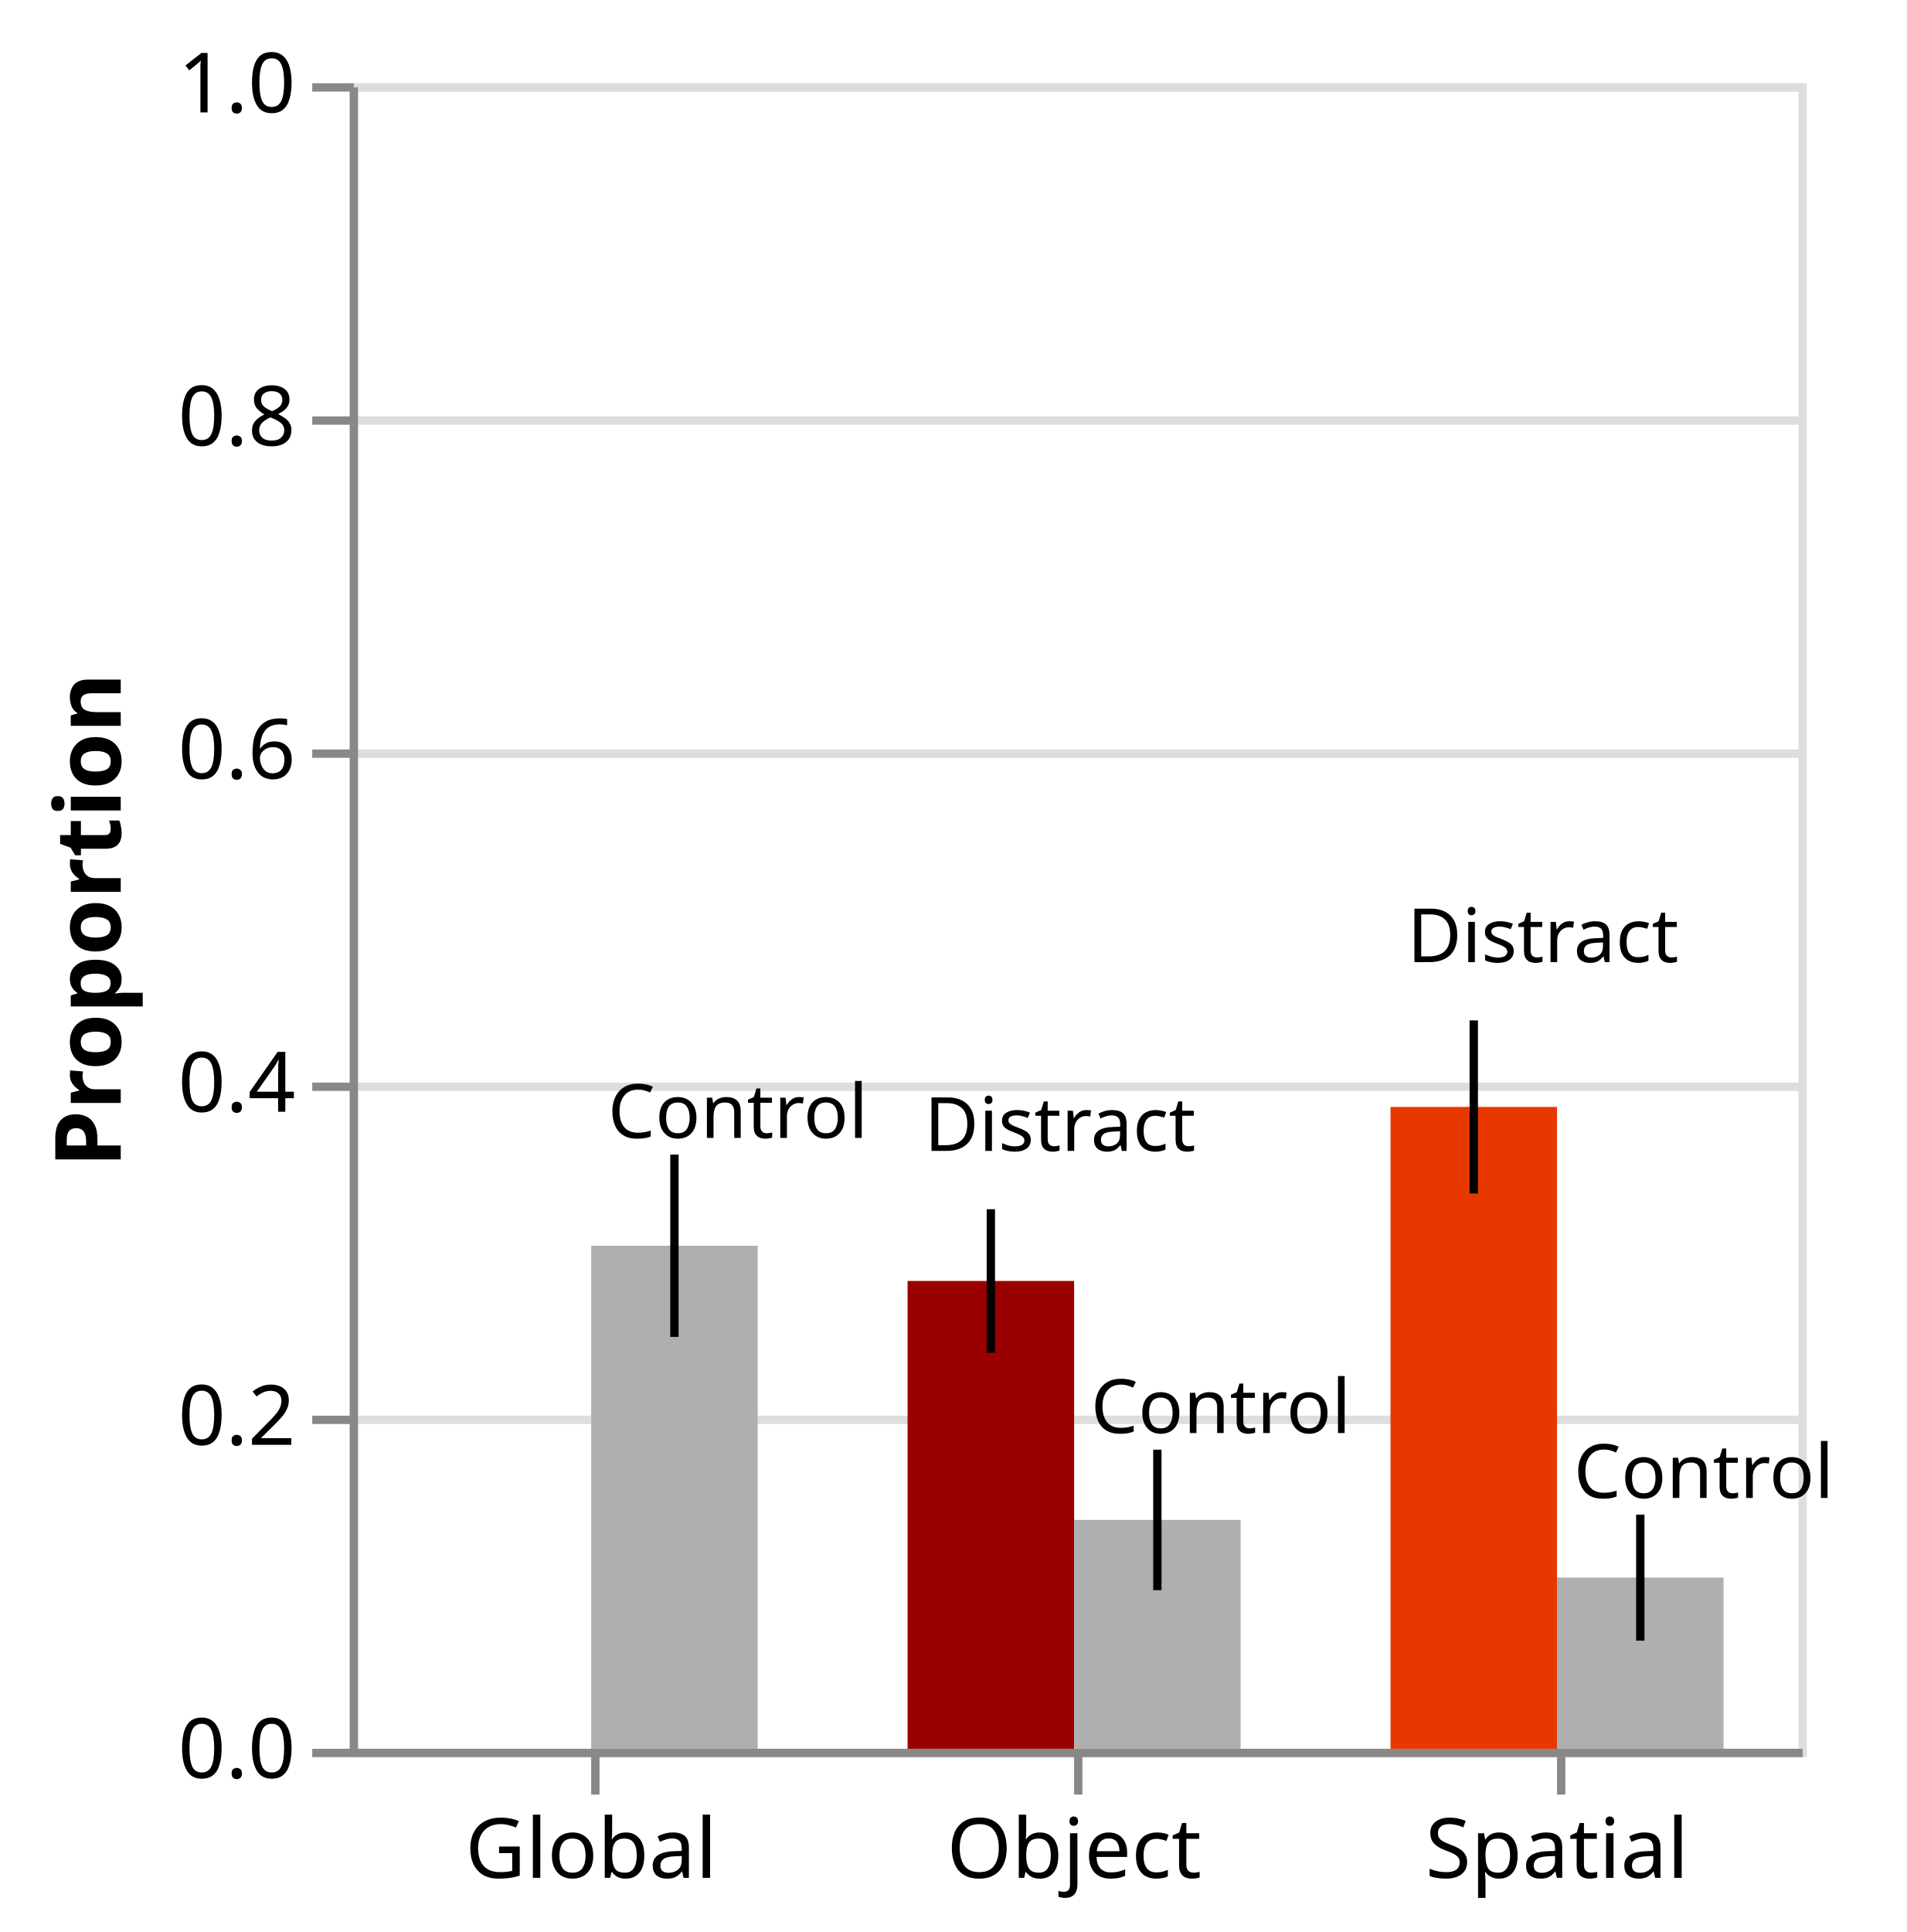
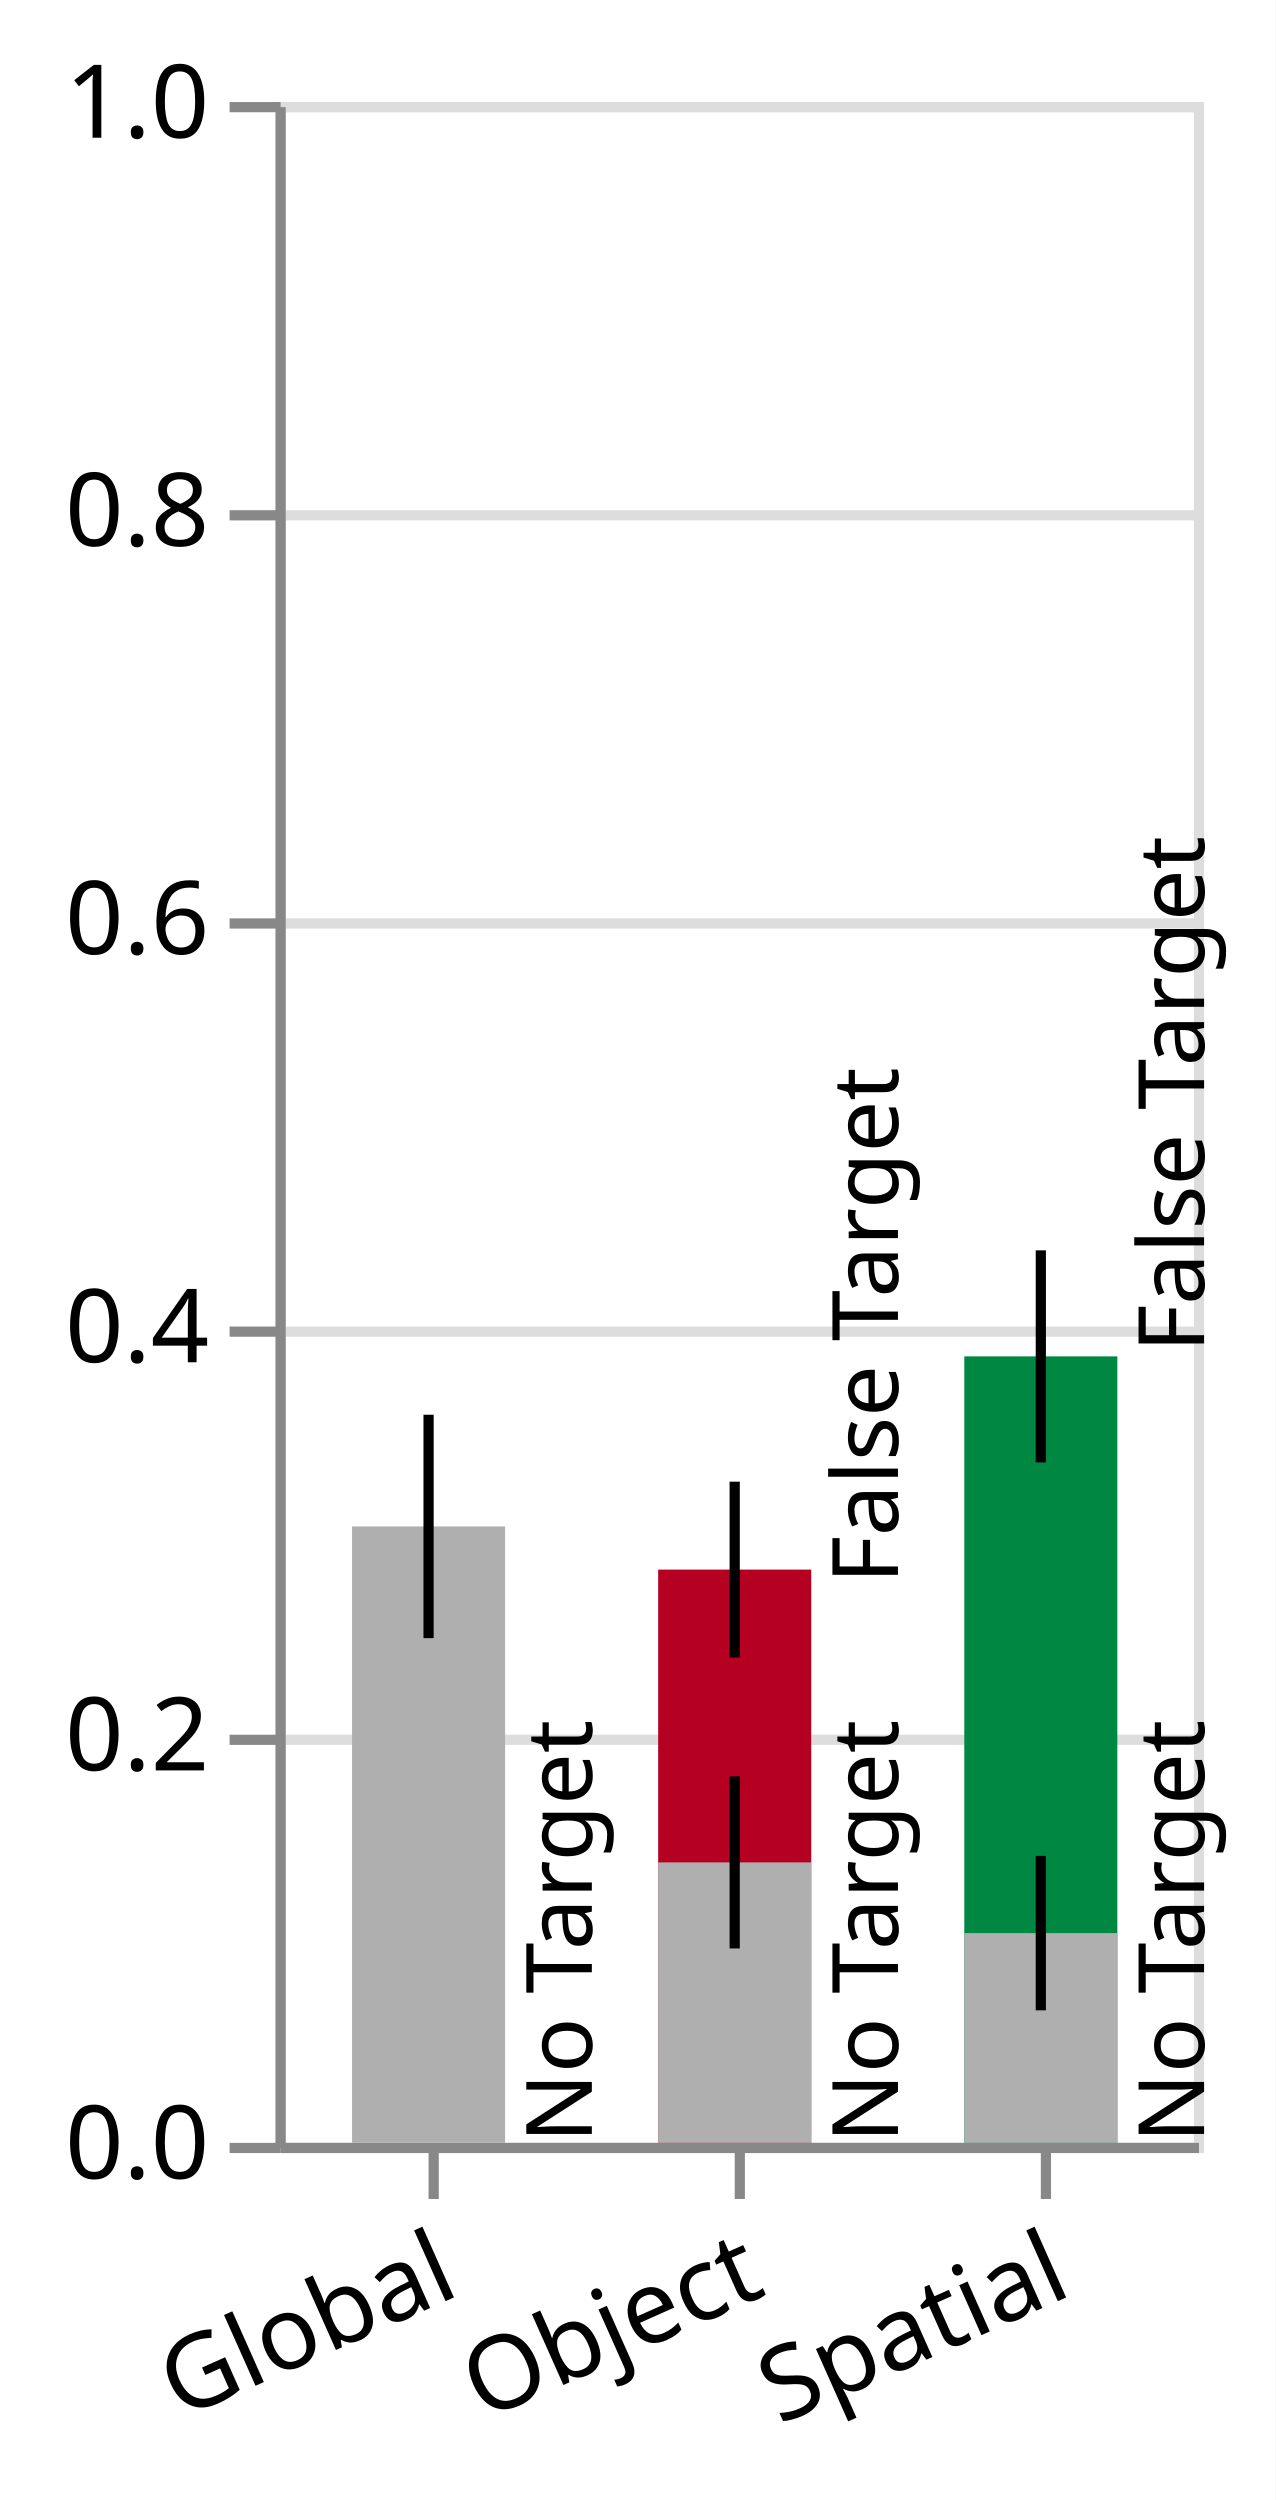
- <svg xmlns="http://www.w3.org/2000/svg" class="marks" width="229" height="232" viewBox="0 0 229 232" version="1.1">
-   <rect width="229" height="232" fill="white" />
-   <g fill="none" stroke-miterlimit="10" transform="translate(42,10)">
+ <svg xmlns="http://www.w3.org/2000/svg" class="marks" width="125" height="245" viewBox="0 0 125 245" version="1.1">
+   <rect width="125" height="245" fill="white" />
+   <g fill="none" stroke-miterlimit="10" transform="translate(27,10)">
    <g class="mark-group role-frame root" role="graphics-object" aria-roledescription="group mark container">
      <g transform="translate(0,0)">
-         <path class="background" aria-hidden="true" d="M0.5,0.5h174v200h-174Z" stroke="#ddd" />
+         <path class="background" aria-hidden="true" d="M0.5,0.5h90v200h-90Z" stroke="#ddd" />
        <g>
          <g class="mark-group role-axis" aria-hidden="true">
            <g transform="translate(0.5,0.5)">
              <path class="background" aria-hidden="true" d="M0,0h0v0h0Z" pointer-events="none" />
              <g>
                <g class="mark-rule role-axis-grid" pointer-events="none">
-                   <line transform="translate(0,200)" x2="174" y2="0" stroke="#ddd" stroke-width="1" opacity="1" />
-                   <line transform="translate(0,160)" x2="174" y2="0" stroke="#ddd" stroke-width="1" opacity="1" />
-                   <line transform="translate(0,120)" x2="174" y2="0" stroke="#ddd" stroke-width="1" opacity="1" />
-                   <line transform="translate(0,80)" x2="174" y2="0" stroke="#ddd" stroke-width="1" opacity="1" />
-                   <line transform="translate(0,40)" x2="174" y2="0" stroke="#ddd" stroke-width="1" opacity="1" />
-                   <line transform="translate(0,0)" x2="174" y2="0" stroke="#ddd" stroke-width="1" opacity="1" />
+                   <line transform="translate(0,200)" x2="90" y2="0" stroke="#ddd" stroke-width="1" opacity="1" />
+                   <line transform="translate(0,160)" x2="90" y2="0" stroke="#ddd" stroke-width="1" opacity="1" />
+                   <line transform="translate(0,120)" x2="90" y2="0" stroke="#ddd" stroke-width="1" opacity="1" />
+                   <line transform="translate(0,80)" x2="90" y2="0" stroke="#ddd" stroke-width="1" opacity="1" />
+                   <line transform="translate(0,40)" x2="90" y2="0" stroke="#ddd" stroke-width="1" opacity="1" />
+                   <line transform="translate(0,0)" x2="90" y2="0" stroke="#ddd" stroke-width="1" opacity="1" />
                </g>
              </g>
              <path class="foreground" aria-hidden="true" d="" pointer-events="none" display="none" />
            </g>
          </g>
          <g class="mark-group role-axis" role="graphics-symbol" aria-roledescription="axis" aria-label="X-axis for a discrete scale with 3 values: global, object, spatial">
            <g transform="translate(0.5,200.5)">
              <path class="background" aria-hidden="true" d="M0,0h0v0h0Z" pointer-events="none" />
              <g>
                <g class="mark-rule role-axis-tick" pointer-events="none">
-                   <line transform="translate(29,0)" x2="0" y2="5" stroke="#888" stroke-width="1" opacity="1" />
-                   <line transform="translate(87,0)" x2="0" y2="5" stroke="#888" stroke-width="1" opacity="1" />
-                   <line transform="translate(145,0)" x2="0" y2="5" stroke="#888" stroke-width="1" opacity="1" />
+                   <line transform="translate(15,0)" x2="0" y2="5" stroke="#888" stroke-width="1" opacity="1" />
+                   <line transform="translate(45,0)" x2="0" y2="5" stroke="#888" stroke-width="1" opacity="1" />
+                   <line transform="translate(75,0)" x2="0" y2="5" stroke="#888" stroke-width="1" opacity="1" />
                </g>
                <g class="mark-text role-axis-label" pointer-events="none">
-                   <text text-anchor="middle" transform="translate(28.5,15)" font-family="sans-serif" font-size="10px" fill="#000" opacity="1">Global</text>
-                   <text text-anchor="middle" transform="translate(86.5,15)" font-family="sans-serif" font-size="10px" fill="#000" opacity="1">Object</text>
-                   <text text-anchor="middle" transform="translate(144.5,15)" font-family="sans-serif" font-size="10px" fill="#000" opacity="1">Spatial</text>
+                   <text text-anchor="end" transform="translate(14.5,7) rotate(336) translate(0,8)" font-family="sans-serif" font-size="10px" fill="#000" opacity="1">Global</text>
+                   <text text-anchor="end" transform="translate(44.5,7) rotate(336) translate(0,8)" font-family="sans-serif" font-size="10px" fill="#000" opacity="1">Object</text>
+                   <text text-anchor="end" transform="translate(74.5,7) rotate(336) translate(0,8)" font-family="sans-serif" font-size="10px" fill="#000" opacity="1">Spatial</text>
                </g>
                <g class="mark-rule role-axis-domain" pointer-events="none">
-                   <line transform="translate(0,0)" x2="174" y2="0" stroke="#888" stroke-width="1" opacity="1" />
+                   <line transform="translate(0,0)" x2="90" y2="0" stroke="#888" stroke-width="1" opacity="1" />
                </g>
              </g>
              <path class="foreground" aria-hidden="true" d="" pointer-events="none" display="none" />
            </g>
          </g>
-           <g class="mark-group role-axis" role="graphics-symbol" aria-roledescription="axis" aria-label="Y-axis titled 'Proportion' for a linear scale with values from 0.0 to 1.0">
+           <g class="mark-group role-axis" role="graphics-symbol" aria-roledescription="axis" aria-label="Y-axis for a linear scale with values from 0.0 to 1.0">
            <g transform="translate(0.5,0.5)">
              <path class="background" aria-hidden="true" d="M0,0h0v0h0Z" pointer-events="none" />
              <g>
                <g class="mark-rule role-axis-tick" pointer-events="none">
                  <line transform="translate(0,200)" x2="-5" y2="0" stroke="#888" stroke-width="1" opacity="1" />
                  <line transform="translate(0,160)" x2="-5" y2="0" stroke="#888" stroke-width="1" opacity="1" />
                  <line transform="translate(0,120)" x2="-5" y2="0" stroke="#888" stroke-width="1" opacity="1" />
                  <line transform="translate(0,80)" x2="-5" y2="0" stroke="#888" stroke-width="1" opacity="1" />
                  <line transform="translate(0,40)" x2="-5" y2="0" stroke="#888" stroke-width="1" opacity="1" />
                  <line transform="translate(0,0)" x2="-5" y2="0" stroke="#888" stroke-width="1" opacity="1" />
                </g>
                <g class="mark-text role-axis-label" pointer-events="none">
                  <text text-anchor="end" transform="translate(-7,203)" font-family="sans-serif" font-size="10px" fill="#000" opacity="1">0.0</text>
                  <text text-anchor="end" transform="translate(-7,163)" font-family="sans-serif" font-size="10px" fill="#000" opacity="1">0.2</text>
                  <text text-anchor="end" transform="translate(-7,123)" font-family="sans-serif" font-size="10px" fill="#000" opacity="1">0.4</text>
                  <text text-anchor="end" transform="translate(-7,83)" font-family="sans-serif" font-size="10px" fill="#000" opacity="1">0.6</text>
                  <text text-anchor="end" transform="translate(-7,43)" font-family="sans-serif" font-size="10px" fill="#000" opacity="1">0.8</text>
                  <text text-anchor="end" transform="translate(-7,3)" font-family="sans-serif" font-size="10px" fill="#000" opacity="1">1.0</text>
                </g>
                <g class="mark-rule role-axis-domain" pointer-events="none">
                  <line transform="translate(0,200)" x2="0" y2="-200" stroke="#888" stroke-width="1" opacity="1" />
                </g>
-                 <g class="mark-text role-axis-title" pointer-events="none">
-                   <text text-anchor="middle" transform="translate(-26,100) rotate(-90) translate(0,-2)" font-family="sans-serif" font-size="11px" font-weight="bold" fill="#000" opacity="1">Proportion</text>
-                 </g>
              </g>
              <path class="foreground" aria-hidden="true" d="" pointer-events="none" display="none" />
            </g>
          </g>
          <g class="mark-rect role-mark layer_0_marks" role="graphics-object" aria-roledescription="rect mark container">
-             <path aria-label=": spatial; Proportion: 0.385380116959; condition: spatial" role="graphics-symbol" aria-roledescription="bar" d="M125,122.924h20v77.076h-20Z" fill="#E73800" />
-             <path aria-label=": object; Proportion: 0.28089668616; condition: object" role="graphics-symbol" aria-roledescription="bar" d="M67,143.821h20v56.179h-20Z" fill="#9B0000" />
+             <path aria-label=": 0.385380116959; condition: spatial" role="graphics-symbol" aria-roledescription="bar" d="M67.5,122.924h15v77.076h-15Z" fill="#008842" />
+             <path aria-label=": 0.28089668616; condition: object" role="graphics-symbol" aria-roledescription="bar" d="M37.5,143.821h15v56.179h-15Z" fill="#B50021" />
          </g>
          <g class="mark-rect role-mark layer_1_marks" role="graphics-object" aria-roledescription="rect mark container">
-             <path aria-label=": global; pmean: 0.302046783626" role="graphics-symbol" aria-roledescription="bar" d="M29,139.591h20v60.409h-20Z" fill="rgb(175,175,175)" />
-             <path aria-label=": spatial; pmean: 0.102777777778" role="graphics-symbol" aria-roledescription="bar" d="M145,179.444h20v20.556h-20Z" fill="rgb(175,175,175)" />
-             <path aria-label=": object; pmean: 0.137426900585" role="graphics-symbol" aria-roledescription="bar" d="M87,172.515h20v27.485h-20Z" fill="rgb(175,175,175)" />
+             <path aria-label=": global; pmean: 0.302046783626" role="graphics-symbol" aria-roledescription="bar" d="M7.5,139.591h15v60.409h-15Z" fill="rgb(175,175,175)" />
+             <path aria-label=": spatial; pmean: 0.102777777778" role="graphics-symbol" aria-roledescription="bar" d="M67.5,179.444h15v20.556h-15Z" fill="rgb(175,175,175)" />
+             <path aria-label=": object; pmean: 0.137426900585" role="graphics-symbol" aria-roledescription="bar" d="M37.5,172.515h15v27.485h-15Z" fill="rgb(175,175,175)" />
          </g>
          <g class="mark-rule role-mark layer_2_marks" role="graphics-object" aria-roledescription="rule mark container">
-             <line aria-label=": 0.437330845502; lower: 0.333429388416" role="graphics-symbol" aria-roledescription="rule mark" transform="translate(135,112.5338)" x2="0" y2="20.78" stroke="black" />
-             <line aria-label=": 0.323978924682; lower: 0.237814447638" role="graphics-symbol" aria-roledescription="rule mark" transform="translate(77,135.2042)" x2="0" y2="17.233" stroke="black" />
+             <line aria-label=": 0.437330845502; lower: 0.333429388416" role="graphics-symbol" aria-roledescription="rule mark" transform="translate(75,112.5338)" x2="0" y2="20.78" stroke="black" />
+             <line aria-label=": 0.323978924682; lower: 0.237814447638" role="graphics-symbol" aria-roledescription="rule mark" transform="translate(45,135.2042)" x2="0" y2="17.233" stroke="black" />
          </g>
          <g class="mark-rule role-mark layer_3_marks" role="graphics-object" aria-roledescription="rule mark container">
-             <line aria-label=": 0.35678203728; lower: 0.247311529972" role="graphics-symbol" aria-roledescription="rule mark" transform="translate(39,128.6436)" x2="0" y2="21.894" stroke="black" />
-             <line aria-label=": 0.140615981945; lower: 0.0649395736105" role="graphics-symbol" aria-roledescription="rule mark" transform="translate(155,171.8768)" x2="0" y2="15.135" stroke="black" />
-             <line aria-label=": 0.179595665544; lower: 0.0952581356253" role="graphics-symbol" aria-roledescription="rule mark" transform="translate(97,164.0809)" x2="0" y2="16.868" stroke="black" />
+             <line aria-label=": 0.35678203728; lower: 0.247311529972" role="graphics-symbol" aria-roledescription="rule mark" transform="translate(15,128.6436)" x2="0" y2="21.894" stroke="black" />
+             <line aria-label=": 0.140615981945; lower: 0.0649395736105" role="graphics-symbol" aria-roledescription="rule mark" transform="translate(75,171.8768)" x2="0" y2="15.135" stroke="black" />
+             <line aria-label=": 0.179595665544; lower: 0.0952581356253" role="graphics-symbol" aria-roledescription="rule mark" transform="translate(45,164.0809)" x2="0" y2="16.868" stroke="black" />
          </g>
          <g class="mark-text role-mark layer_4_marks" role="graphics-object" aria-roledescription="text mark container">
-             <text aria-label=": global; Mean of upper: 0.35678203728" role="graphics-symbol" aria-roledescription="text mark" text-anchor="start" transform="translate(31,126.6436)" font-family="sans-serif" font-size="9px" fill="black">Control</text>
-             <text aria-label=": spatial; Mean of upper: 0.140615981945" role="graphics-symbol" aria-roledescription="text mark" text-anchor="start" transform="translate(147,169.8768)" font-family="sans-serif" font-size="9px" fill="black">Control</text>
-             <text aria-label=": object; Mean of upper: 0.179595665544" role="graphics-symbol" aria-roledescription="text mark" text-anchor="start" transform="translate(89,162.0809)" font-family="sans-serif" font-size="9px" fill="black">Control</text>
+             <text aria-label=": spatial; Mean of upper: 0.437330845502" role="graphics-symbol" aria-roledescription="text mark" text-anchor="start" transform="translate(75,112.5338) rotate(-90) translate(-10,16)" font-family="sans-serif" font-size="9px" fill="black">False Target</text>
+             <text aria-label=": object; Mean of upper: 0.323978924682" role="graphics-symbol" aria-roledescription="text mark" text-anchor="start" transform="translate(45,135.2042) rotate(-90) translate(-10,16)" font-family="sans-serif" font-size="9px" fill="black">False Target</text>
          </g>
          <g class="mark-text role-mark layer_5_marks" role="graphics-object" aria-roledescription="text mark container">
-             <text aria-label=": spatial; Mean of upper: 0.437330845502" role="graphics-symbol" aria-roledescription="text mark" text-anchor="start" transform="translate(127,105.5338)" font-family="sans-serif" font-size="9px" fill="black">Distract</text>
-             <text aria-label=": object; Mean of upper: 0.323978924682" role="graphics-symbol" aria-roledescription="text mark" text-anchor="start" transform="translate(69,128.2042)" font-family="sans-serif" font-size="9px" fill="black">Distract</text>
+             <text aria-label=": global" role="graphics-symbol" aria-roledescription="text mark" text-anchor="start" transform="translate(15,200) rotate(-90) translate(0,16)" font-family="sans-serif" font-size="9px" fill="black">No Target</text>
+             <text aria-label=": spatial" role="graphics-symbol" aria-roledescription="text mark" text-anchor="start" transform="translate(75,200) rotate(-90) translate(0,16)" font-family="sans-serif" font-size="9px" fill="black">No Target</text>
+             <text aria-label=": object" role="graphics-symbol" aria-roledescription="text mark" text-anchor="start" transform="translate(45,200) rotate(-90) translate(0,16)" font-family="sans-serif" font-size="9px" fill="black">No Target</text>
          </g>
        </g>
        <path class="foreground" aria-hidden="true" d="" display="none" />
      </g>
    </g>
  </g>
</svg>
